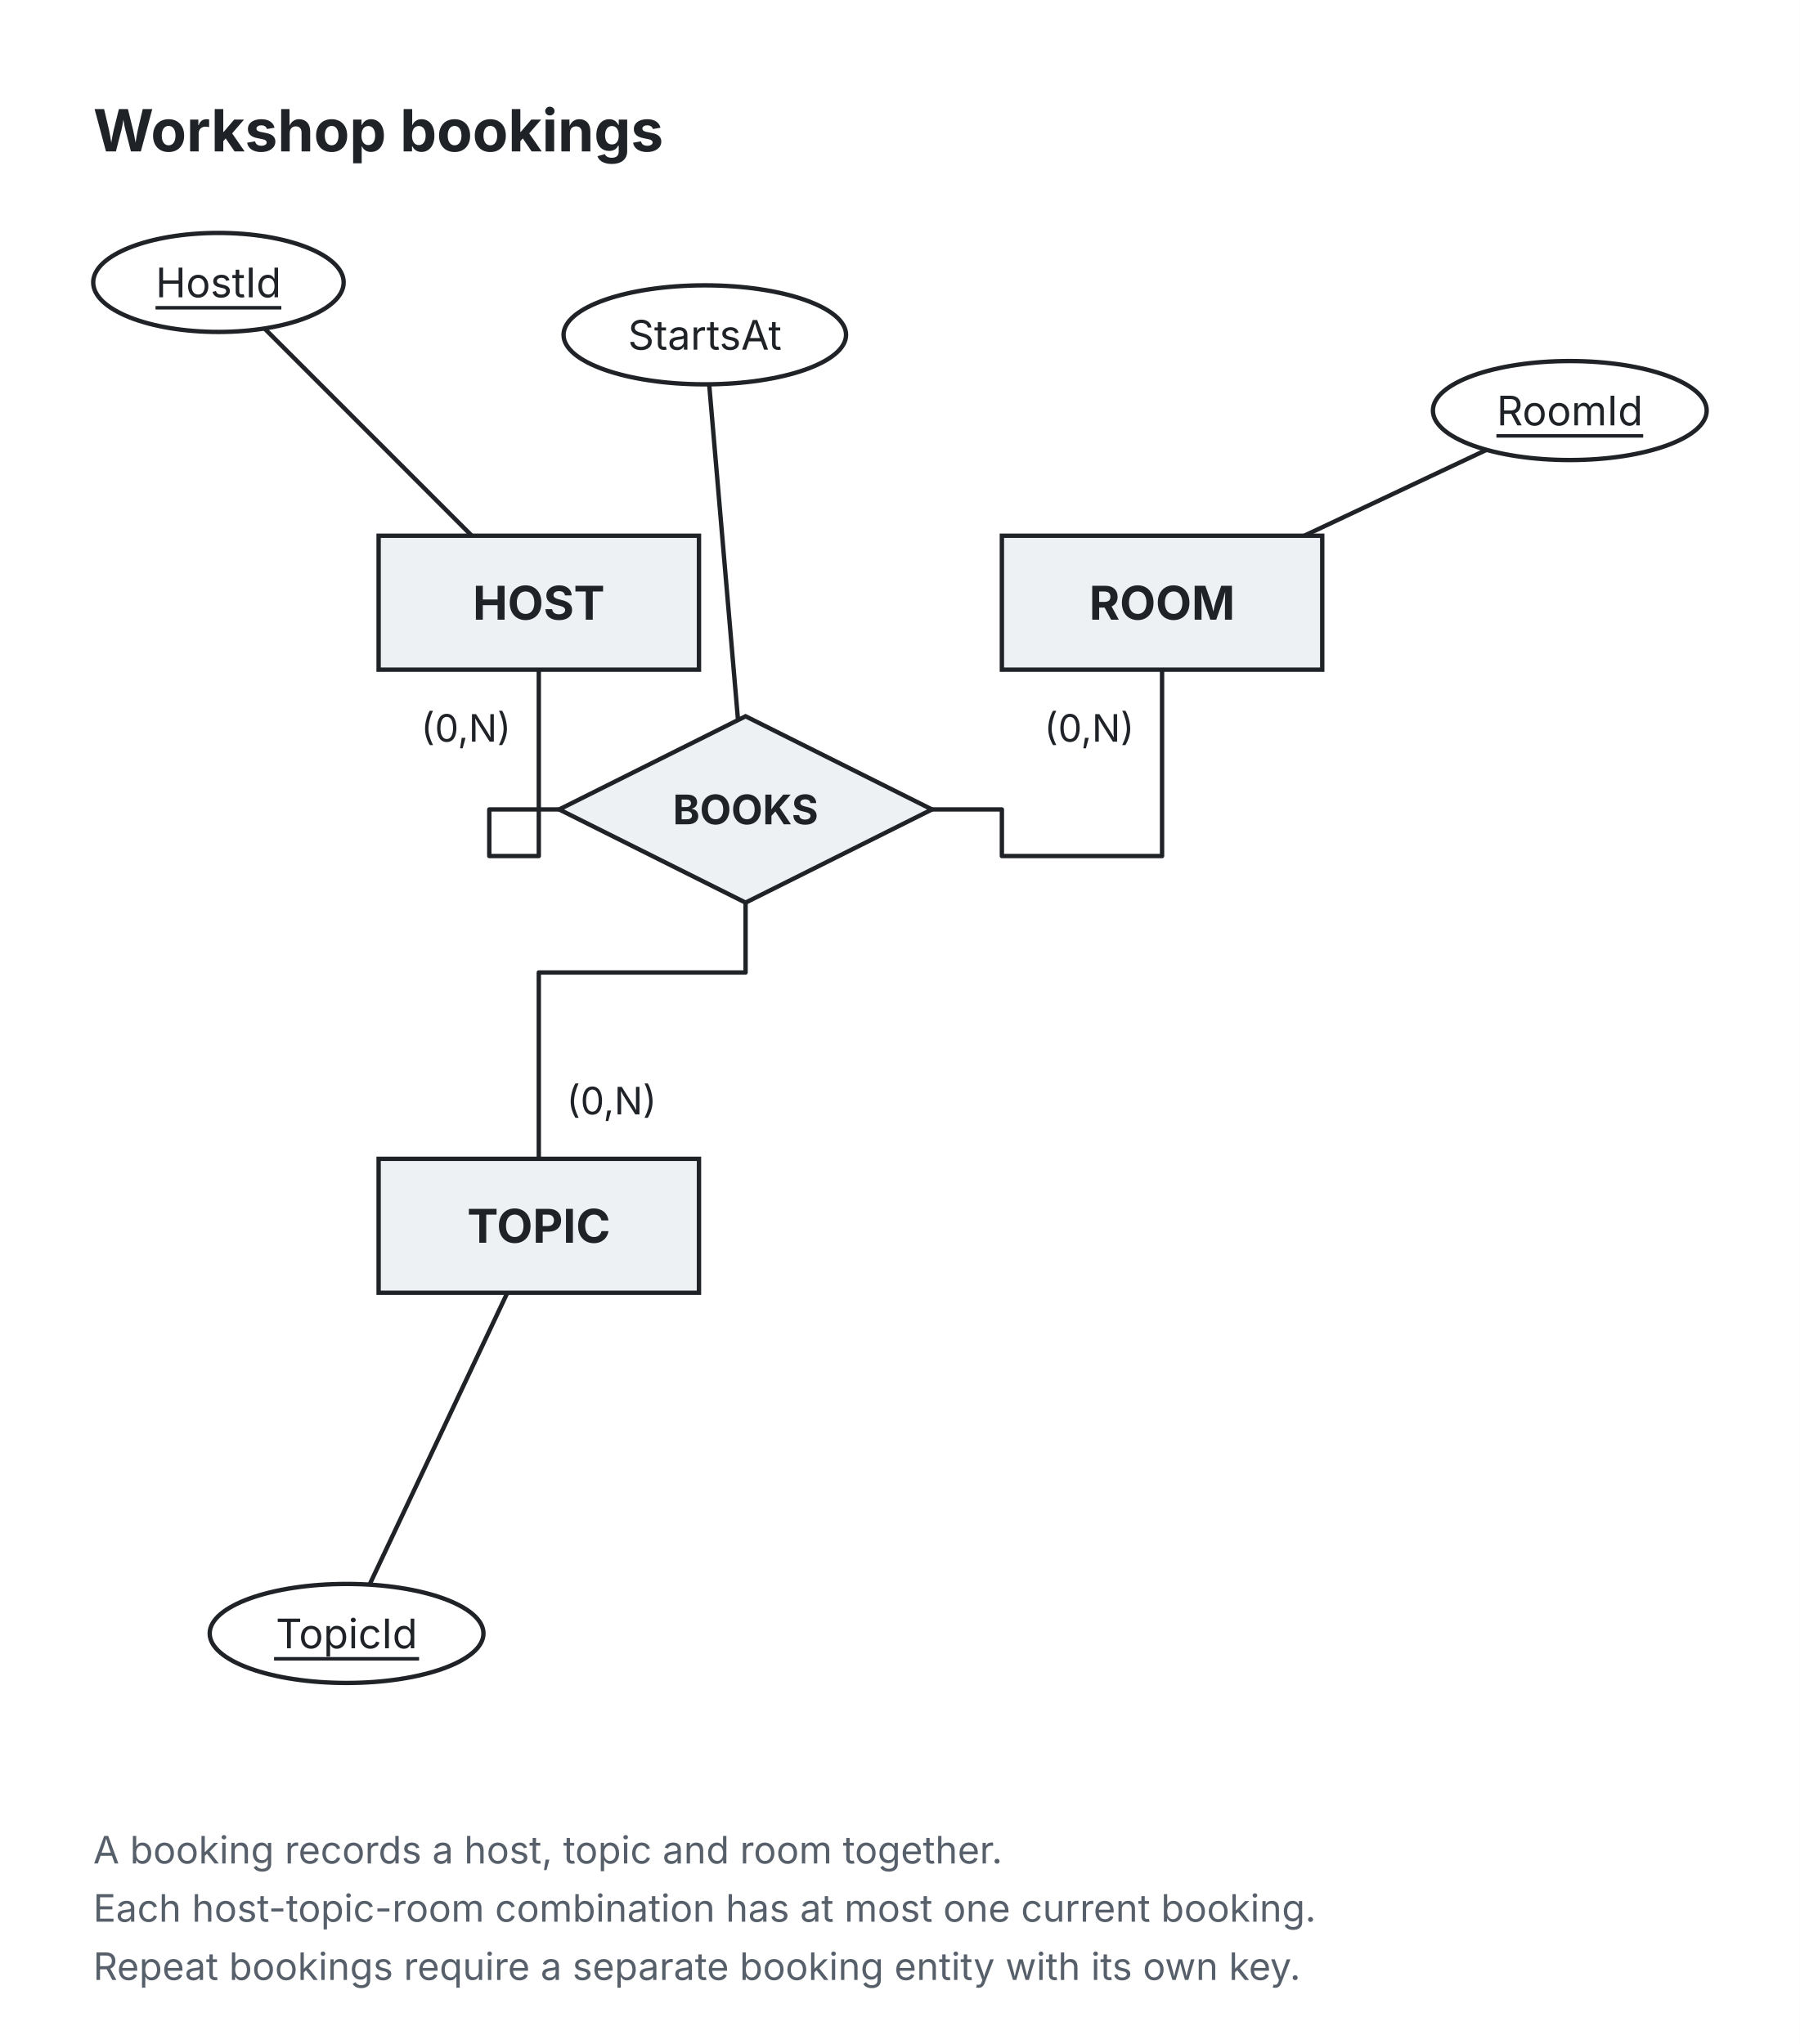
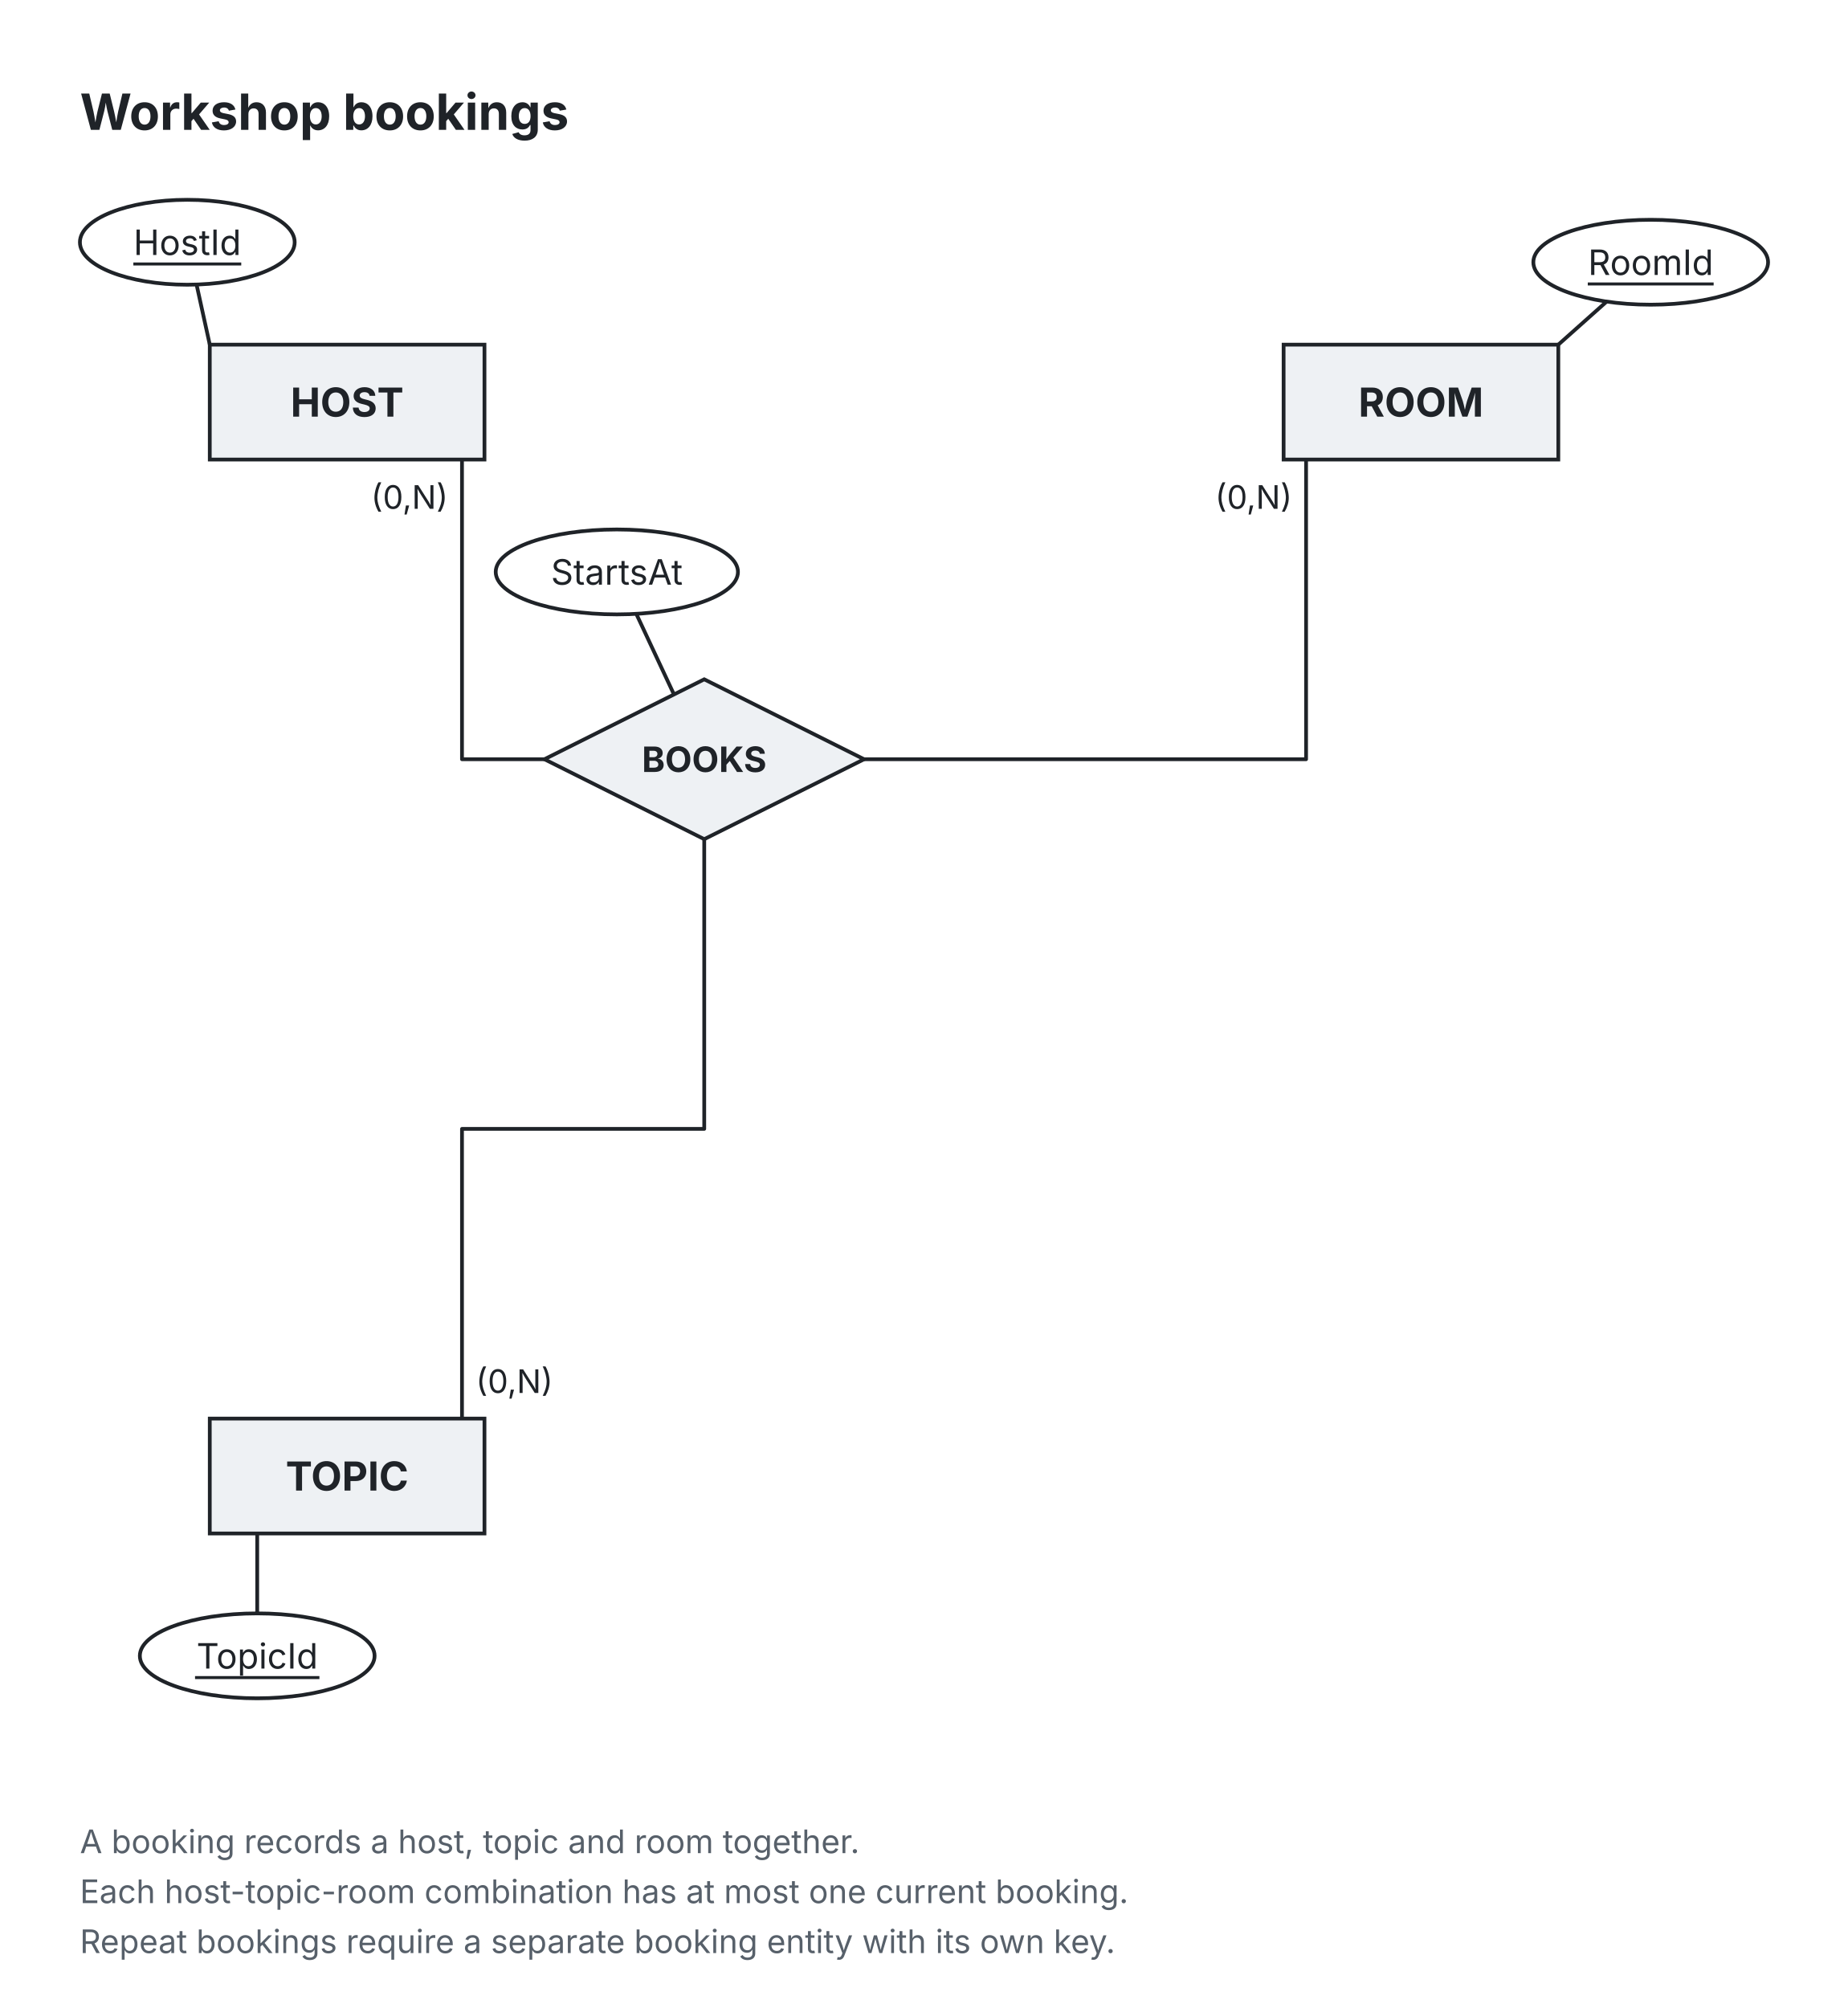
- <svg xmlns="http://www.w3.org/2000/svg" width="618" height="702" viewBox="0 0 618 702" font-family="Inter, Helvetica, Arial, sans-serif">
+ <svg xmlns="http://www.w3.org/2000/svg" width="740" height="804" viewBox="0 0 740 804" font-family="Inter, Helvetica, Arial, sans-serif">
  <rect width="100%" height="100%" fill="#ffffff" />
  <g fill="none" stroke="#1f2328" stroke-width="1.5" stroke-linejoin="round">
    <g data-id="edge:BOOKS#0" class="er-edge">
-       <polyline points="192,278 168,278 168,294 185,294 185,230" />
+       <polyline points="218,304 185,304 185,184" />
    </g>
    <g data-id="edge:BOOKS#1" class="er-edge">
-       <polyline points="256,310 256,334 185,334 185,398" />
+       <polyline points="282,336 282,452 185,452 185,568" />
    </g>
    <g data-id="edge:BOOKS#2" class="er-edge">
-       <polyline points="320,278 344,278 344,294 399,294 399,230" />
+       <polyline points="346,304 523,304 523,184" />
    </g>
    <g data-id="edge:A:HOST.HostId" class="er-edge">
-       <polyline points="162,184 90.8,112.8" />
+       <polyline points="84,138 78.7,113.9" />
    </g>
    <g data-id="edge:A:TOPIC.TopicId" class="er-edge">
-       <polyline points="174.2,444 126.9,544.2" />
+       <polyline points="103,614 103,646" />
    </g>
    <g data-id="edge:A:ROOM.RoomId" class="er-edge">
-       <polyline points="447.8,184 510.4,154.5" />
+       <polyline points="624,138 643.3,120.8" />
    </g>
    <g data-id="edge:A:BOOKS.StartsAt" class="er-edge">
-       <polyline points="253.4,247.3 243.5,132" />
+       <polyline points="269.9,278.1 254.8,245.8" />
    </g>
  </g>
  <g data-id="E:HOST" class="er-entity">
-     <rect x="130" y="184" width="110" height="46" fill="#eef1f4" stroke="#1f2328" stroke-width="1.5" />
-     <text x="185" y="207" font-size="16" font-weight="700" text-anchor="middle" dominant-baseline="central" fill="#1f2328">HOST</text>
+     <rect x="84" y="138" width="110" height="46" fill="#eef1f4" stroke="#1f2328" stroke-width="1.5" />
+     <text x="139" y="161" font-size="16" font-weight="700" text-anchor="middle" dominant-baseline="central" fill="#1f2328">HOST</text>
  </g>
  <g data-id="E:TOPIC" class="er-entity">
-     <rect x="130" y="398" width="110" height="46" fill="#eef1f4" stroke="#1f2328" stroke-width="1.5" />
-     <text x="185" y="421" font-size="16" font-weight="700" text-anchor="middle" dominant-baseline="central" fill="#1f2328">TOPIC</text>
+     <rect x="84" y="568" width="110" height="46" fill="#eef1f4" stroke="#1f2328" stroke-width="1.5" />
+     <text x="139" y="591" font-size="16" font-weight="700" text-anchor="middle" dominant-baseline="central" fill="#1f2328">TOPIC</text>
  </g>
  <g data-id="E:ROOM" class="er-entity">
-     <rect x="344" y="184" width="110" height="46" fill="#eef1f4" stroke="#1f2328" stroke-width="1.5" />
-     <text x="399" y="207" font-size="16" font-weight="700" text-anchor="middle" dominant-baseline="central" fill="#1f2328">ROOM</text>
+     <rect x="514" y="138" width="110" height="46" fill="#eef1f4" stroke="#1f2328" stroke-width="1.5" />
+     <text x="569" y="161" font-size="16" font-weight="700" text-anchor="middle" dominant-baseline="central" fill="#1f2328">ROOM</text>
  </g>
  <g data-id="R:BOOKS" class="er-relationship">
-     <polygon points="256,246 320,278 256,310 192,278" fill="#eef1f4" stroke="#1f2328" stroke-width="1.5" />
-     <text x="256" y="278" font-size="14" font-weight="700" text-anchor="middle" dominant-baseline="central" fill="#1f2328">BOOKS</text>
+     <polygon points="282,272 346,304 282,336 218,304" fill="#eef1f4" stroke="#1f2328" stroke-width="1.5" />
+     <text x="282" y="304" font-size="14" font-weight="700" text-anchor="middle" dominant-baseline="central" fill="#1f2328">BOOKS</text>
  </g>
  <g data-id="A:HOST.HostId" class="er-attribute">
    <ellipse cx="75" cy="97" rx="43" ry="17" fill="#ffffff" stroke="#1f2328" stroke-width="1.5" />
    <text x="75" y="97" font-size="14" font-weight="400" text-anchor="middle" dominant-baseline="central" fill="#1f2328">HostId</text>
    <line x1="53.4" y1="105.7" x2="96.6" y2="105.7" stroke="#1f2328" stroke-width="1.2" />
  </g>
  <g data-id="A:TOPIC.TopicId" class="er-attribute">
-     <ellipse cx="119" cy="561" rx="47" ry="17" fill="#ffffff" stroke="#1f2328" stroke-width="1.5" />
-     <text x="119" y="561" font-size="14" font-weight="400" text-anchor="middle" dominant-baseline="central" fill="#1f2328">TopicId</text>
-     <line x1="94.1" y1="569.7" x2="143.9" y2="569.7" stroke="#1f2328" stroke-width="1.2" />
+     <ellipse cx="103" cy="663" rx="47" ry="17" fill="#ffffff" stroke="#1f2328" stroke-width="1.5" />
+     <text x="103" y="663" font-size="14" font-weight="400" text-anchor="middle" dominant-baseline="central" fill="#1f2328">TopicId</text>
+     <line x1="78.1" y1="671.7" x2="127.9" y2="671.7" stroke="#1f2328" stroke-width="1.2" />
  </g>
  <g data-id="A:ROOM.RoomId" class="er-attribute">
-     <ellipse cx="539" cy="141" rx="47" ry="17" fill="#ffffff" stroke="#1f2328" stroke-width="1.5" />
-     <text x="539" y="141" font-size="14" font-weight="400" text-anchor="middle" dominant-baseline="central" fill="#1f2328">RoomId</text>
-     <line x1="513.8" y1="149.7" x2="564.2" y2="149.7" stroke="#1f2328" stroke-width="1.2" />
+     <ellipse cx="661" cy="105" rx="47" ry="17" fill="#ffffff" stroke="#1f2328" stroke-width="1.5" />
+     <text x="661" y="105" font-size="14" font-weight="400" text-anchor="middle" dominant-baseline="central" fill="#1f2328">RoomId</text>
+     <line x1="635.8" y1="113.7" x2="686.2" y2="113.7" stroke="#1f2328" stroke-width="1.2" />
  </g>
  <g data-id="A:BOOKS.StartsAt" class="er-attribute">
-     <ellipse cx="242" cy="115" rx="48.5" ry="17" fill="#ffffff" stroke="#1f2328" stroke-width="1.5" />
-     <text x="242" y="115" font-size="14" font-weight="400" text-anchor="middle" dominant-baseline="central" fill="#1f2328">StartsAt</text>
+     <ellipse cx="247" cy="229" rx="48.5" ry="17" fill="#ffffff" stroke="#1f2328" stroke-width="1.5" />
+     <text x="247" y="229" font-size="14" font-weight="400" text-anchor="middle" dominant-baseline="central" fill="#1f2328">StartsAt</text>
  </g>
  <g data-id="label:edge:BOOKS#0:cardinality" class="er-label">
-     <text x="160" y="250" font-size="13" text-anchor="middle" dominant-baseline="central" fill="#1f2328">(0,N)</text>
+     <text x="164" y="199" font-size="13" text-anchor="middle" dominant-baseline="central" fill="#1f2328">(0,N)</text>
  </g>
  <g data-id="label:edge:BOOKS#1:cardinality" class="er-label">
-     <text x="210" y="378" font-size="13" text-anchor="middle" dominant-baseline="central" fill="#1f2328">(0,N)</text>
+     <text x="206" y="553" font-size="13" text-anchor="middle" dominant-baseline="central" fill="#1f2328">(0,N)</text>
  </g>
  <g data-id="label:edge:BOOKS#2:cardinality" class="er-label">
-     <text x="374" y="250" font-size="13" text-anchor="middle" dominant-baseline="central" fill="#1f2328">(0,N)</text>
+     <text x="502" y="199" font-size="13" text-anchor="middle" dominant-baseline="central" fill="#1f2328">(0,N)</text>
  </g>
  <g data-id="title" class="er-label">
    <text x="32" y="52" font-size="20" font-weight="700" fill="#1f2328">Workshop bookings</text>
  </g>
  <g data-id="note:0" class="er-label">
-     <text x="32" y="640" font-size="13" fill="#57606a">A booking records a host, topic and room together.</text>
+     <text x="32" y="742" font-size="13" fill="#57606a">A booking records a host, topic and room together.</text>
  </g>
  <g data-id="note:1" class="er-label">
-     <text x="32" y="660" font-size="13" fill="#57606a">Each host-topic-room combination has at most one current booking.</text>
+     <text x="32" y="762" font-size="13" fill="#57606a">Each host-topic-room combination has at most one current booking.</text>
  </g>
  <g data-id="note:2" class="er-label">
-     <text x="32" y="680" font-size="13" fill="#57606a">Repeat bookings require a separate booking entity with its own key.</text>
+     <text x="32" y="782" font-size="13" fill="#57606a">Repeat bookings require a separate booking entity with its own key.</text>
  </g>
</svg>
